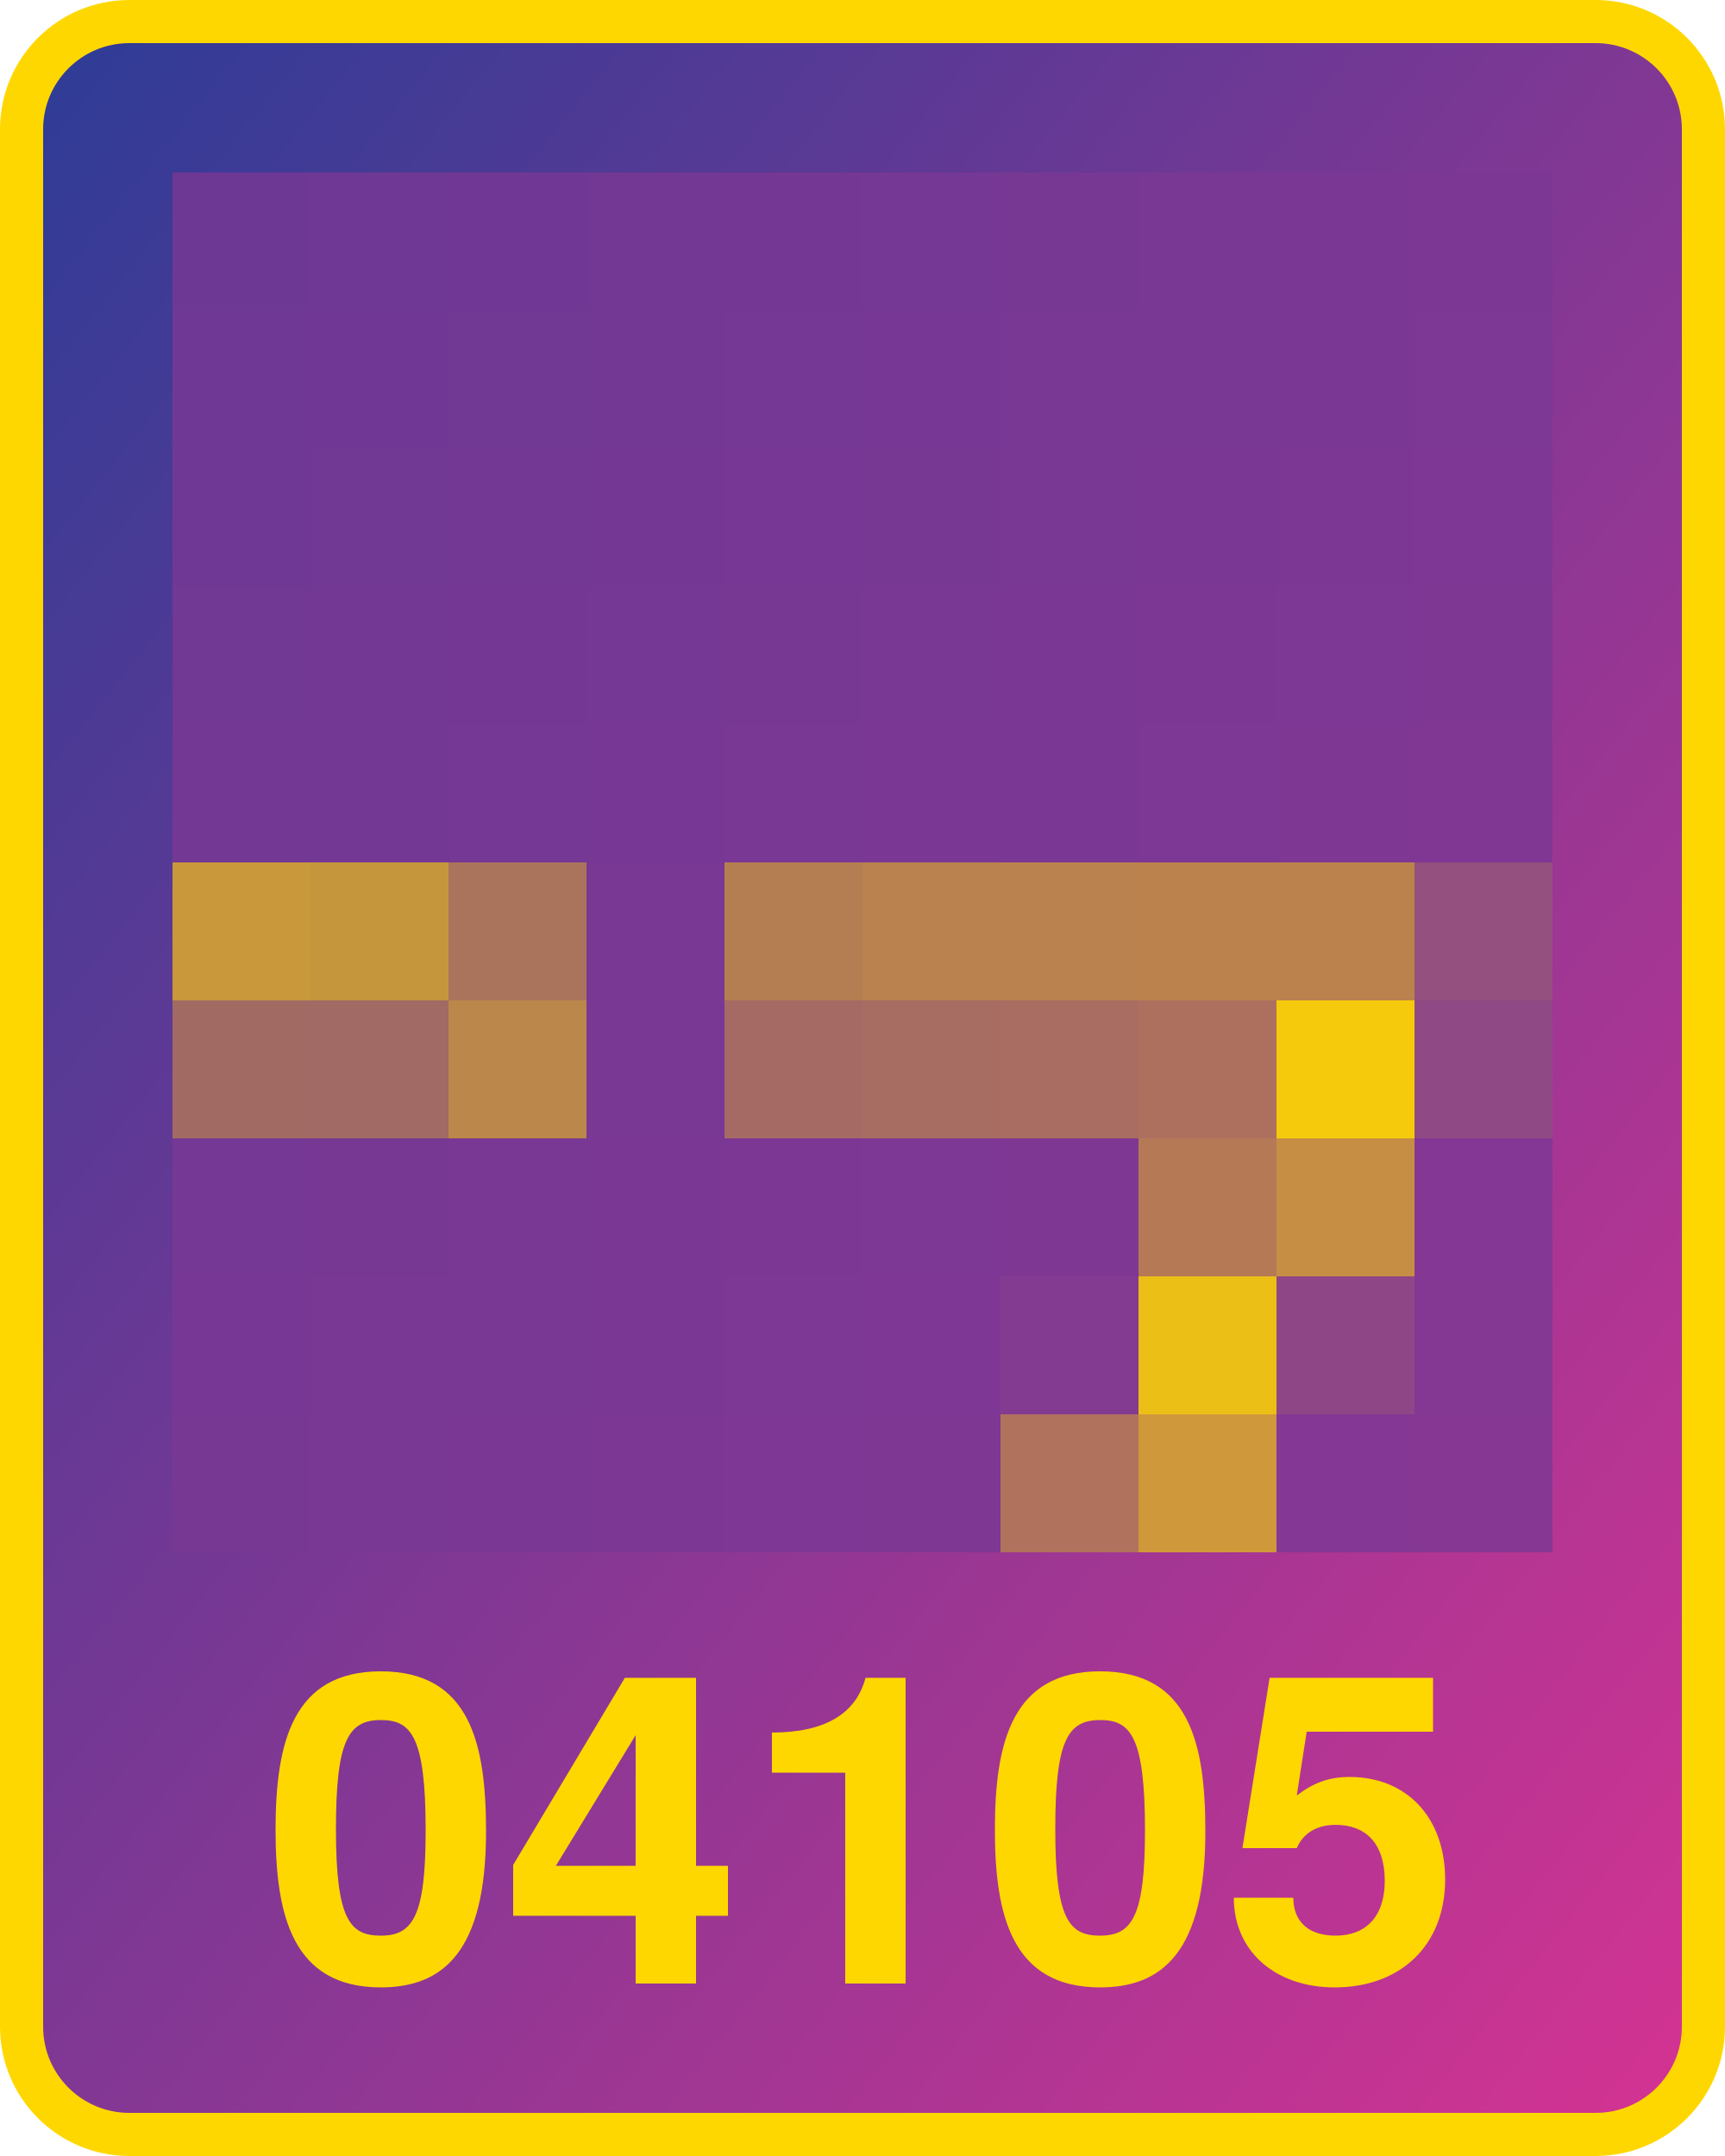
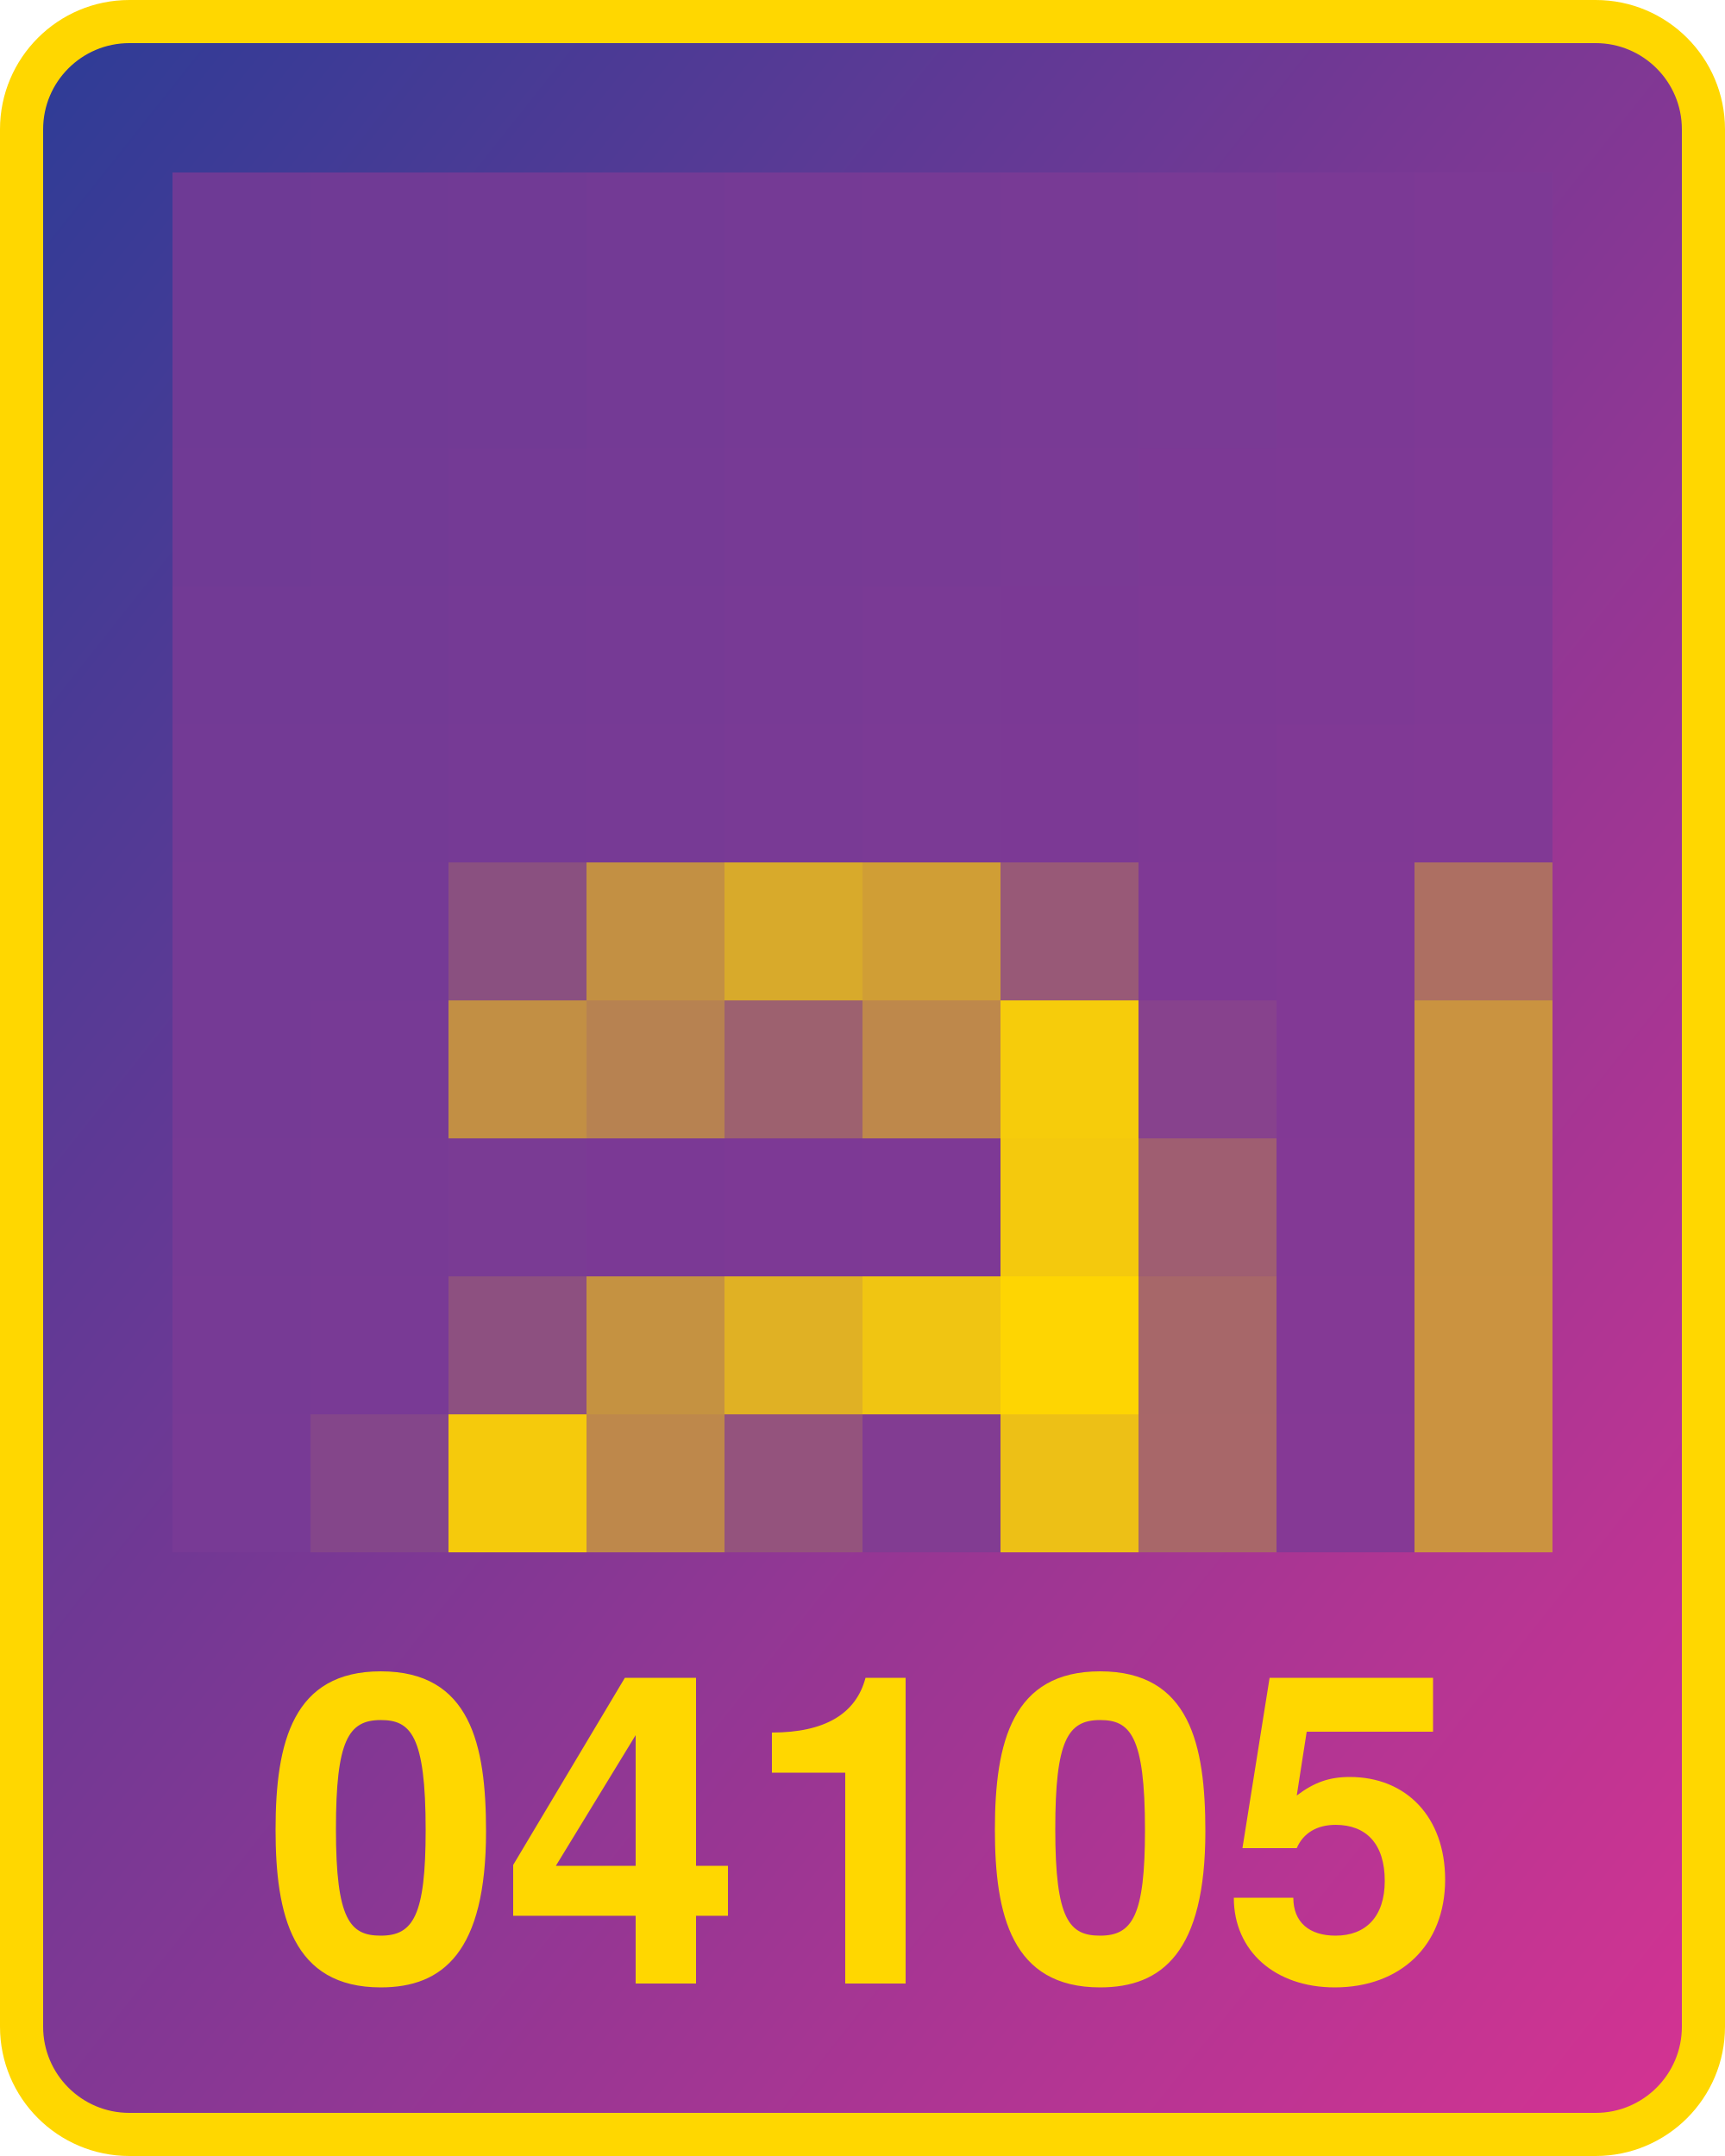
<svg xmlns="http://www.w3.org/2000/svg" width="800" height="1000">
  <defs>
    <linearGradient id="g" x1="0" x2="1" y1="0" y2="1">
      <stop offset="0%" stop-color="#2d3c96" />
      <stop offset="100%" stop-color="#d53392" />
    </linearGradient>
  </defs>
  <rect x="10" y="10" width="780" height="980" fill="url(#g)" rx="50" ry="50" stroke="gold" stroke-width="20" />
  <text x="400" y="920" width="780" text-anchor="middle" style="font:bold 200px 'Helvetica Neue';fill:gold">04105</text>
  <g transform="translate(80 80) scale(64)">
-     <rect x="0" y="0" width="1" height="1" fill="#6d3894" />
-     <rect x="0" y="1" width="1" height="1" fill="#6e3894" />
-     <rect x="0" y="2" width="1" height="1" fill="#6f3894" />
-     <rect x="0" y="3" width="1" height="1" fill="#713894" />
-     <rect x="0" y="4" width="1" height="1" fill="#723894" />
-     <rect x="0" y="5" width="1" height="1" fill="#c8983b" />
-     <rect x="0" y="6" width="1" height="1" fill="#a16b64" />
-     <rect x="0" y="7" width="1" height="1" fill="#753894" />
-     <rect x="0" y="8" width="1" height="1" fill="#763894" />
-     <rect x="0" y="9" width="1" height="1" fill="#773894" />
-     <rect x="1" y="0" width="1" height="1" fill="#6f3894" />
-     <rect x="1" y="1" width="1" height="1" fill="#703894" />
-     <rect x="1" y="2" width="1" height="1" fill="#713894" />
-     <rect x="1" y="3" width="1" height="1" fill="#723894" />
-     <rect x="1" y="4" width="1" height="1" fill="#733894" />
-     <rect x="1" y="5" width="1" height="1" fill="#c6963d" />
-     <rect x="1" y="6" width="1" height="1" fill="#a16a65" />
-     <rect x="1" y="7" width="1" height="1" fill="#773894" />
-     <rect x="1" y="8" width="1" height="1" fill="#783894" />
-     <rect x="1" y="9" width="1" height="1" fill="#793894" />
-     <rect x="2" y="0" width="1" height="1" fill="#703894" />
-     <rect x="2" y="1" width="1" height="1" fill="#713894" />
-     <rect x="2" y="2" width="1" height="1" fill="#733894" />
-     <rect x="2" y="3" width="1" height="1" fill="#743894" />
-     <rect x="2" y="4" width="1" height="1" fill="#753894" />
-     <rect x="2" y="5" width="1" height="1" fill="#aa745c" />
-     <rect x="2" y="6" width="1" height="1" fill="#bb874a" />
-     <rect x="2" y="7" width="1" height="1" fill="#783894" />
-     <rect x="2" y="8" width="1" height="1" fill="#793894" />
-     <rect x="2" y="9" width="1" height="1" fill="#7b3794" />
-     <rect x="3" y="0" width="1" height="1" fill="#723894" />
-     <rect x="3" y="1" width="1" height="1" fill="#733894" />
-     <rect x="3" y="2" width="1" height="1" fill="#743894" />
-     <rect x="3" y="3" width="1" height="1" fill="#753894" />
-     <rect x="3" y="4" width="1" height="1" fill="#763894" />
-     <rect x="3" y="5" width="1" height="1" fill="#783894" />
-     <rect x="3" y="6" width="1" height="1" fill="#793894" />
-     <rect x="3" y="7" width="1" height="1" fill="#7a3794" />
-     <rect x="3" y="8" width="1" height="1" fill="#7b3794" />
-     <rect x="3" y="9" width="1" height="1" fill="#7c3794" />
-     <rect x="4" y="0" width="1" height="1" fill="#743894" />
-     <rect x="4" y="1" width="1" height="1" fill="#753894" />
-     <rect x="4" y="2" width="1" height="1" fill="#763894" />
-     <rect x="4" y="3" width="1" height="1" fill="#773894" />
-     <rect x="4" y="4" width="1" height="1" fill="#783894" />
-     <rect x="4" y="5" width="1" height="1" fill="#b57e52" />
-     <rect x="4" y="6" width="1" height="1" fill="#a56a64" />
-     <rect x="4" y="7" width="1" height="1" fill="#7c3794" />
-     <rect x="4" y="8" width="1" height="1" fill="#7d3794" />
-     <rect x="4" y="9" width="1" height="1" fill="#7e3794" />
-     <rect x="5" y="0" width="1" height="1" fill="#753894" />
-     <rect x="5" y="1" width="1" height="1" fill="#763894" />
-     <rect x="5" y="2" width="1" height="1" fill="#773894" />
-     <rect x="5" y="3" width="1" height="1" fill="#793894" />
-     <rect x="5" y="4" width="1" height="1" fill="#7a3894" />
-     <rect x="5" y="5" width="1" height="1" fill="#b9824e" />
-     <rect x="5" y="6" width="1" height="1" fill="#a86d62" />
-     <rect x="5" y="7" width="1" height="1" fill="#7d3794" />
-     <rect x="5" y="8" width="1" height="1" fill="#7e3794" />
-     <rect x="5" y="9" width="1" height="1" fill="#7f3794" />
-     <rect x="6" y="0" width="1" height="1" fill="#773894" />
-     <rect x="6" y="1" width="1" height="1" fill="#783894" />
-     <rect x="6" y="2" width="1" height="1" fill="#793894" />
-     <rect x="6" y="3" width="1" height="1" fill="#7a3794" />
-     <rect x="6" y="4" width="1" height="1" fill="#7b3794" />
-     <rect x="6" y="5" width="1" height="1" fill="#ba824e" />
-     <rect x="6" y="6" width="1" height="1" fill="#a96d62" />
-     <rect x="6" y="7" width="1" height="1" fill="#7f3794" />
-     <rect x="6" y="8" width="1" height="1" fill="#833b91" />
-     <rect x="6" y="9" width="1" height="1" fill="#b0725d" />
-     <rect x="7" y="0" width="1" height="1" fill="#783894" />
-     <rect x="7" y="1" width="1" height="1" fill="#793894" />
-     <rect x="7" y="2" width="1" height="1" fill="#7b3794" />
-     <rect x="7" y="3" width="1" height="1" fill="#7c3794" />
-     <rect x="7" y="4" width="1" height="1" fill="#7d3794" />
-     <rect x="7" y="5" width="1" height="1" fill="#bb824e" />
-     <rect x="7" y="6" width="1" height="1" fill="#ad705f" />
-     <rect x="7" y="7" width="1" height="1" fill="#b57956" />
-     <rect x="7" y="8" width="1" height="1" fill="#ecbf16" />
-     <rect x="7" y="9" width="1" height="1" fill="#ce983b" />
-     <rect x="8" y="0" width="1" height="1" fill="#7a3794" />
-     <rect x="8" y="1" width="1" height="1" fill="#7b3794" />
-     <rect x="8" y="2" width="1" height="1" fill="#7c3794" />
-     <rect x="8" y="3" width="1" height="1" fill="#7d3794" />
-     <rect x="8" y="4" width="1" height="1" fill="#7f3794" />
-     <rect x="8" y="5" width="1" height="1" fill="#bc824e" />
-     <rect x="8" y="6" width="1" height="1" fill="#f5ca0c" />
-     <rect x="8" y="7" width="1" height="1" fill="#c68e44" />
-     <rect x="8" y="8" width="1" height="1" fill="#8e4687" />
-     <rect x="8" y="9" width="1" height="1" fill="#843794" />
-     <rect x="9" y="0" width="1" height="1" fill="#7c3794" />
-     <rect x="9" y="1" width="1" height="1" fill="#7d3794" />
-     <rect x="9" y="2" width="1" height="1" fill="#7e3794" />
-     <rect x="9" y="3" width="1" height="1" fill="#7f3794" />
-     <rect x="9" y="4" width="1" height="1" fill="#803794" />
-     <rect x="9" y="5" width="1" height="1" fill="#94507e" />
-     <rect x="9" y="6" width="1" height="1" fill="#8f4984" />
-     <rect x="9" y="7" width="1" height="1" fill="#843794" />
-     <rect x="9" y="8" width="1" height="1" fill="#853794" />
-     <rect x="9" y="9" width="1" height="1" fill="#863794" />
+     <rect x="0" y="0" width="1" height="1" fill="#6e3a95" />
+     <rect x="0" y="1" width="1" height="1" fill="#6f3a95" />
+     <rect x="0" y="2" width="1" height="1" fill="#703a95" />
+     <rect x="0" y="3" width="1" height="1" fill="#723a95" />
+     <rect x="0" y="4" width="1" height="1" fill="#733a95" />
+     <rect x="0" y="5" width="1" height="1" fill="#743a95" />
+     <rect x="0" y="6" width="1" height="1" fill="#753a95" />
+     <rect x="0" y="7" width="1" height="1" fill="#763a95" />
+     <rect x="0" y="8" width="1" height="1" fill="#773a95" />
+     <rect x="0" y="9" width="1" height="1" fill="#783a95" />
+     <rect x="1" y="0" width="1" height="1" fill="#703a95" />
+     <rect x="1" y="1" width="1" height="1" fill="#713a95" />
+     <rect x="1" y="2" width="1" height="1" fill="#723a95" />
+     <rect x="1" y="3" width="1" height="1" fill="#733a95" />
+     <rect x="1" y="4" width="1" height="1" fill="#743a95" />
+     <rect x="1" y="5" width="1" height="1" fill="#753a95" />
+     <rect x="1" y="6" width="1" height="1" fill="#773a95" />
+     <rect x="1" y="7" width="1" height="1" fill="#783a95" />
+     <rect x="1" y="8" width="1" height="1" fill="#793a95" />
+     <rect x="1" y="9" width="1" height="1" fill="#84468a" />
+     <rect x="2" y="0" width="1" height="1" fill="#713a95" />
+     <rect x="2" y="1" width="1" height="1" fill="#723a95" />
+     <rect x="2" y="2" width="1" height="1" fill="#743a95" />
+     <rect x="2" y="3" width="1" height="1" fill="#753a95" />
+     <rect x="2" y="4" width="1" height="1" fill="#763a95" />
+     <rect x="2" y="5" width="1" height="1" fill="#8a5080" />
+     <rect x="2" y="6" width="1" height="1" fill="#c28f44" />
+     <rect x="2" y="7" width="1" height="1" fill="#7a3b94" />
+     <rect x="2" y="8" width="1" height="1" fill="#8d5080" />
+     <rect x="2" y="9" width="1" height="1" fill="#f5ca0c" />
+     <rect x="3" y="0" width="1" height="1" fill="#733a95" />
+     <rect x="3" y="1" width="1" height="1" fill="#743a95" />
+     <rect x="3" y="2" width="1" height="1" fill="#753a95" />
+     <rect x="3" y="3" width="1" height="1" fill="#763a95" />
+     <rect x="3" y="4" width="1" height="1" fill="#773a95" />
+     <rect x="3" y="5" width="1" height="1" fill="#c39043" />
+     <rect x="3" y="6" width="1" height="1" fill="#b78251" />
+     <rect x="3" y="7" width="1" height="1" fill="#7b3995" />
+     <rect x="3" y="8" width="1" height="1" fill="#c59241" />
+     <rect x="3" y="9" width="1" height="1" fill="#be884b" />
+     <rect x="4" y="0" width="1" height="1" fill="#753a95" />
+     <rect x="4" y="1" width="1" height="1" fill="#763a95" />
+     <rect x="4" y="2" width="1" height="1" fill="#773a95" />
+     <rect x="4" y="3" width="1" height="1" fill="#783a95" />
+     <rect x="4" y="4" width="1" height="1" fill="#793a95" />
+     <rect x="4" y="5" width="1" height="1" fill="#d8aa2b" />
+     <rect x="4" y="6" width="1" height="1" fill="#9d616f" />
+     <rect x="4" y="7" width="1" height="1" fill="#7d3995" />
+     <rect x="4" y="8" width="1" height="1" fill="#e0b124" />
+     <rect x="4" y="9" width="1" height="1" fill="#94537d" />
+     <rect x="5" y="0" width="1" height="1" fill="#763a95" />
+     <rect x="5" y="1" width="1" height="1" fill="#773a95" />
+     <rect x="5" y="2" width="1" height="1" fill="#783a95" />
+     <rect x="5" y="3" width="1" height="1" fill="#7a3a95" />
+     <rect x="5" y="4" width="1" height="1" fill="#7b3a95" />
+     <rect x="5" y="5" width="1" height="1" fill="#d09e35" />
+     <rect x="5" y="6" width="1" height="1" fill="#be884b" />
+     <rect x="5" y="7" width="1" height="1" fill="#7e3995" />
+     <rect x="5" y="8" width="1" height="1" fill="#f0c512" />
+     <rect x="5" y="9" width="1" height="1" fill="#823c92" />
+     <rect x="6" y="0" width="1" height="1" fill="#783a95" />
+     <rect x="6" y="1" width="1" height="1" fill="#793a95" />
+     <rect x="6" y="2" width="1" height="1" fill="#7a3a95" />
+     <rect x="6" y="3" width="1" height="1" fill="#7b3995" />
+     <rect x="6" y="4" width="1" height="1" fill="#7c3995" />
+     <rect x="6" y="5" width="1" height="1" fill="#985977" />
+     <rect x="6" y="6" width="1" height="1" fill="#f6cc0b" />
+     <rect x="6" y="7" width="1" height="1" fill="#f4c90d" />
+     <rect x="6" y="8" width="1" height="1" fill="#fed502" />
+     <rect x="6" y="9" width="1" height="1" fill="#edc016" />
+     <rect x="7" y="0" width="1" height="1" fill="#793a95" />
+     <rect x="7" y="1" width="1" height="1" fill="#7a3a95" />
+     <rect x="7" y="2" width="1" height="1" fill="#7c3995" />
+     <rect x="7" y="3" width="1" height="1" fill="#7d3995" />
+     <rect x="7" y="4" width="1" height="1" fill="#7e3995" />
+     <rect x="7" y="5" width="1" height="1" fill="#7f3995" />
+     <rect x="7" y="6" width="1" height="1" fill="#87428d" />
+     <rect x="7" y="7" width="1" height="1" fill="#9f5e71" />
+     <rect x="7" y="8" width="1" height="1" fill="#a76769" />
+     <rect x="7" y="9" width="1" height="1" fill="#a86769" />
+     <rect x="8" y="0" width="1" height="1" fill="#7b3995" />
+     <rect x="8" y="1" width="1" height="1" fill="#7c3995" />
+     <rect x="8" y="2" width="1" height="1" fill="#7d3995" />
+     <rect x="8" y="3" width="1" height="1" fill="#7e3995" />
+     <rect x="8" y="4" width="1" height="1" fill="#803995" />
+     <rect x="8" y="5" width="1" height="1" fill="#813995" />
+     <rect x="8" y="6" width="1" height="1" fill="#823995" />
+     <rect x="8" y="7" width="1" height="1" fill="#833995" />
+     <rect x="8" y="8" width="1" height="1" fill="#843995" />
+     <rect x="8" y="9" width="1" height="1" fill="#853995" />
+     <rect x="9" y="0" width="1" height="1" fill="#7d3995" />
+     <rect x="9" y="1" width="1" height="1" fill="#7e3995" />
+     <rect x="9" y="2" width="1" height="1" fill="#7f3995" />
+     <rect x="9" y="3" width="1" height="1" fill="#803995" />
+     <rect x="9" y="4" width="1" height="1" fill="#813995" />
+     <rect x="9" y="5" width="1" height="1" fill="#ad6f62" />
+     <rect x="9" y="6" width="1" height="1" fill="#ca9340" />
+     <rect x="9" y="7" width="1" height="1" fill="#ca9340" />
+     <rect x="9" y="8" width="1" height="1" fill="#cb9340" />
+     <rect x="9" y="9" width="1" height="1" fill="#cb9340" />
  </g>
</svg>
